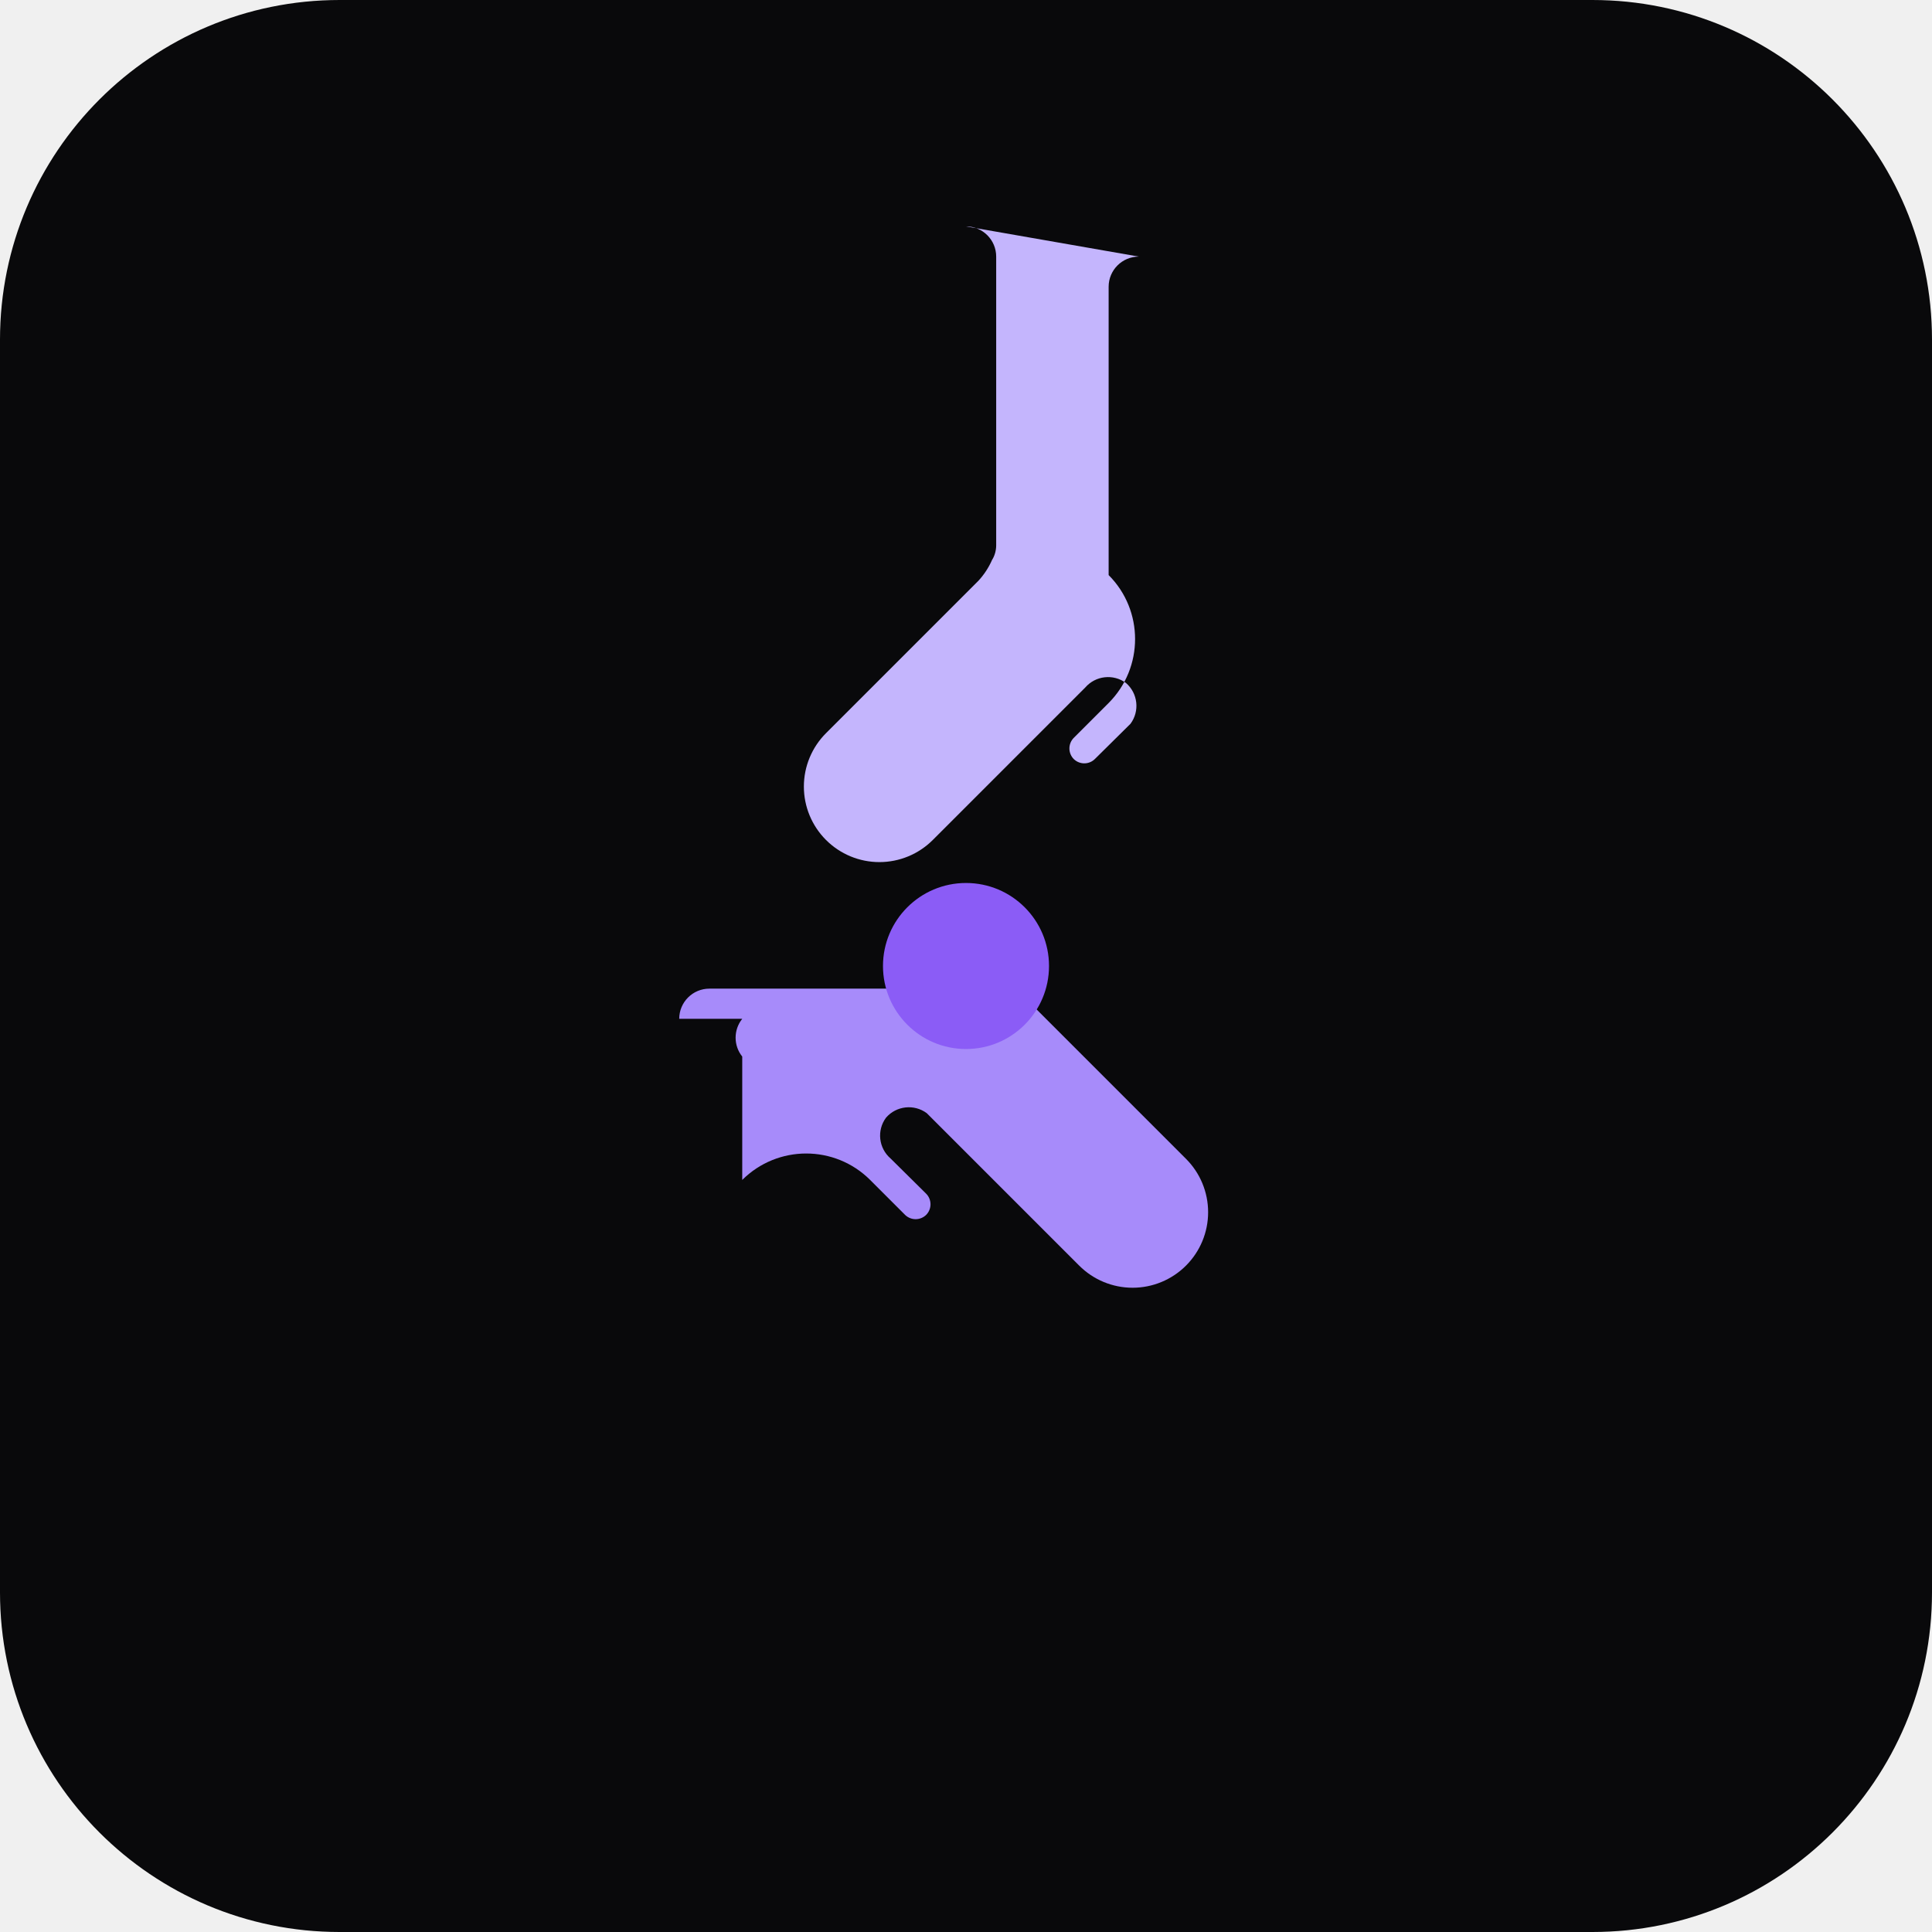
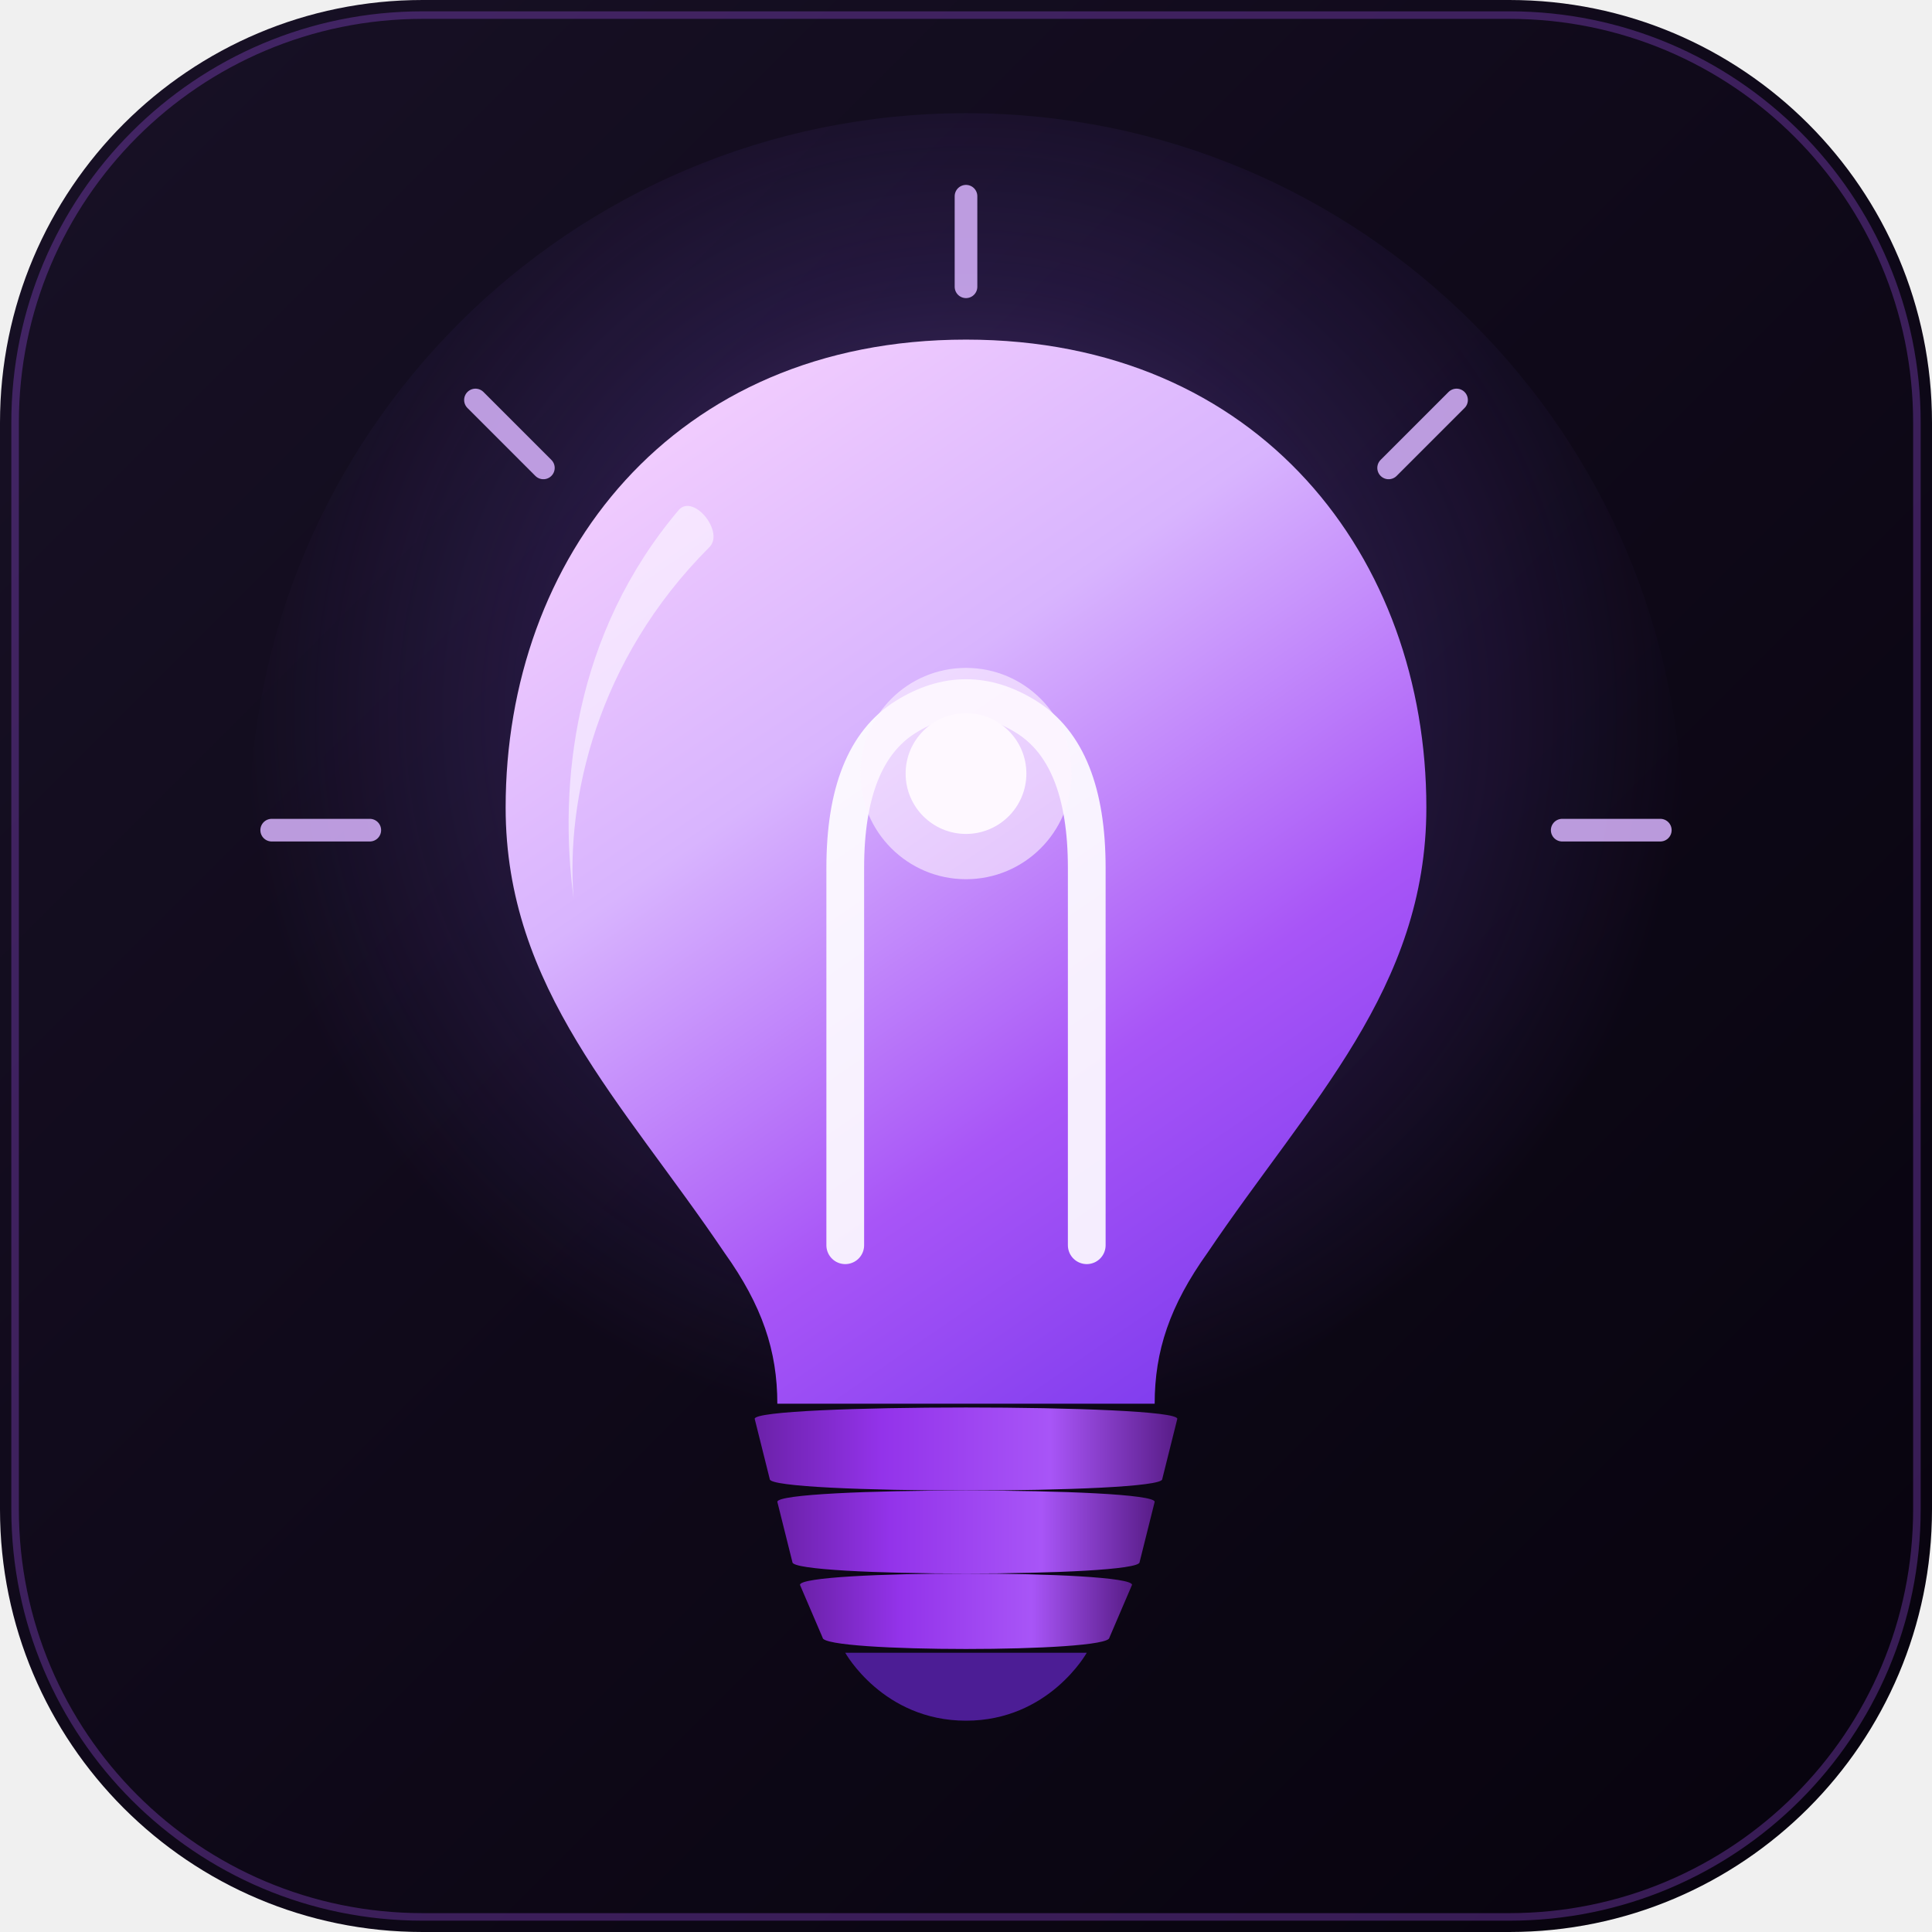
<svg xmlns="http://www.w3.org/2000/svg" viewBox="0 0 512 512" width="512" height="512">
-   <rect width="512" height="512" rx="90" fill="#09090b" />
-   <path d="M256 60a8 8 0 0 1 8 8v76.5c0 1.4-.4 2.8-1.1 3.9a20 20 0 0 1-3.6 5.5l-40.4 40.4a20 20 0 0 0 0 28.3 20 20 0 0 0 28.3 0l40.4-40.4a8 8 0 0 1 10.8-1.2 8 8 0 0 1 1.2 10.8l-9.4 9.3a4 4 0 0 1-5.6.1 4 4 0 0 1-.1-5.6l9.3-9.3a24 24 0 0 0 0-33.9V76a8 8 0 0 1 8-8z" fill="#c4b5fd" />
-   <path d="M180 270a8 8 0 0 1 8-8h76.5a8 8 0 0 1 3.9 1.1 20 20 0 0 1 5.5 3.6l40.4 40.4a20 20 0 0 1 0 28.3 20 20 0 0 1-28.3 0l-40.4-40.4a8 8 0 0 0-10.8 1.2 8 8 0 0 0 1.2 10.8l9.4 9.3a4 4 0 0 1 .1 5.6 4 4 0 0 1-5.6.1l-9.3-9.3a24 24 0 0 0-33.9 0V280a8 8 0 0 1 0-10z" fill="#a78bfa" />
-   <circle cx="256" cy="256" r="22" fill="#8b5cf6" />
+   <defs>
+     <linearGradient id="bgGrad" x1="0%" y1="0%" x2="100%" y2="100%">
+       <stop offset="0%" stop-color="#181126" />
+       <stop offset="50%" stop-color="#0f0919" />
+       <stop offset="100%" stop-color="#07030d" />
+     </linearGradient>
+     <radialGradient id="lampGlow" cx="50%" cy="42%" r="50%">
+       <stop offset="0%" stop-color="#c084fc" stop-opacity="0.45" />
+       <stop offset="60%" stop-color="#8b5cf6" stop-opacity="0.15" />
+       <stop offset="100%" stop-color="#8b5cf6" stop-opacity="0" />
+     </radialGradient>
+     <linearGradient id="bulbGrad" x1="20%" y1="0%" x2="80%" y2="100%">
+       <stop offset="0%" stop-color="#f5d0fe" />
+       <stop offset="35%" stop-color="#d8b4fe" />
+       <stop offset="70%" stop-color="#a855f7" />
+       <stop offset="100%" stop-color="#7c3aed" />
+     </linearGradient>
+     <linearGradient id="filamentGrad" x1="0%" y1="0%" x2="0%" y2="100%">
+       <stop offset="0%" stop-color="#ffffff" />
+       <stop offset="60%" stop-color="#fae8ff" />
+       <stop offset="100%" stop-color="#e9d5ff" />
+     </linearGradient>
+     <linearGradient id="baseGrad" x1="0%" y1="0%" x2="100%" y2="0%">
+       <stop offset="0%" stop-color="#6b21a8" />
+       <stop offset="30%" stop-color="#9333ea" />
+       <stop offset="70%" stop-color="#a855f7" />
+       <stop offset="100%" stop-color="#581c87" />
+     </linearGradient>
+   </defs>
+   <rect width="512" height="512" rx="112" fill="url(#bgGrad)" />
+   <rect width="504" height="504" x="4" y="4" rx="108" fill="none" stroke="#a855f7" stroke-width="2" stroke-opacity="0.3" />
+   <circle cx="256" cy="220" r="190" fill="url(#lampGlow)" />
+   <g stroke="#d8b4fe" stroke-width="6" stroke-linecap="round" opacity="0.85">
+     <line x1="256" y1="52" x2="256" y2="76" />
+     <line x1="126" y1="106" x2="144" y2="124" />
+     <line x1="386" y1="106" x2="368" y2="124" />
+     <line x1="72" y1="220" x2="98" y2="220" />
+     <line x1="440" y1="220" x2="414" y2="220" />
+   </g>
+   <path d="M165 145 Q165 165 145 165 Q165 165 165 185 Q165 165 185 165 Q165 165 165 145 Z" fill="#ffffff" opacity="0.95" />
+   <path d="M355 170 Q355 182 343 182 Q355 182 355 194 Q355 182 367 182 Q355 182 355 170 Z" fill="#fae8ff" opacity="0.8" />
+   <path d="M 256 90            C 178 90 134 148 134 214            C 134 262 165 292 192 332            C 202 346 206 358 206 372            L 306 372            C 306 358 310 346 320 332            C 347 292 378 262 378 214            C 378 148 334 90 256 90 Z" fill="url(#bulbGrad)" />
+   <path d="M 180 135            C 152 168 148 208 152 238            C 150 212 158 175 188 145            C 192 141 184 131 180 135 Z" fill="#ffffff" opacity="0.55" />
+   <path d="M 224 330            L 224 230            Q 224 200 240 190            Q 256 180 272 190            Q 288 200 288 230            L 288 330" fill="none" stroke="#ffffff" stroke-width="10" stroke-linecap="round" stroke-linejoin="round" opacity="0.9" />
+   <circle cx="256" cy="205" r="16" fill="#ffffff" />
+   <circle cx="256" cy="205" r="28" fill="#fdf4ff" opacity="0.6" />
+   <path d="M 200 376 C 200 372 312 372 312 376 L 308 392 C 308 396 204 396 204 392 Z" fill="url(#baseGrad)" />
+   <path d="M 206 398 C 206 394 306 394 306 398 L 302 414 C 302 418 210 418 210 414 Z" fill="url(#baseGrad)" />
+   <path d="M 212 420 C 212 416 300 416 300 420 L 294 434 C 294 438 218 438 218 434 Z" fill="url(#baseGrad)" />
+   <path d="M 224 438 C 224 438 234 456 256 456 C 278 456 288 438 288 438 Z" fill="#4c1d95" />
</svg>
